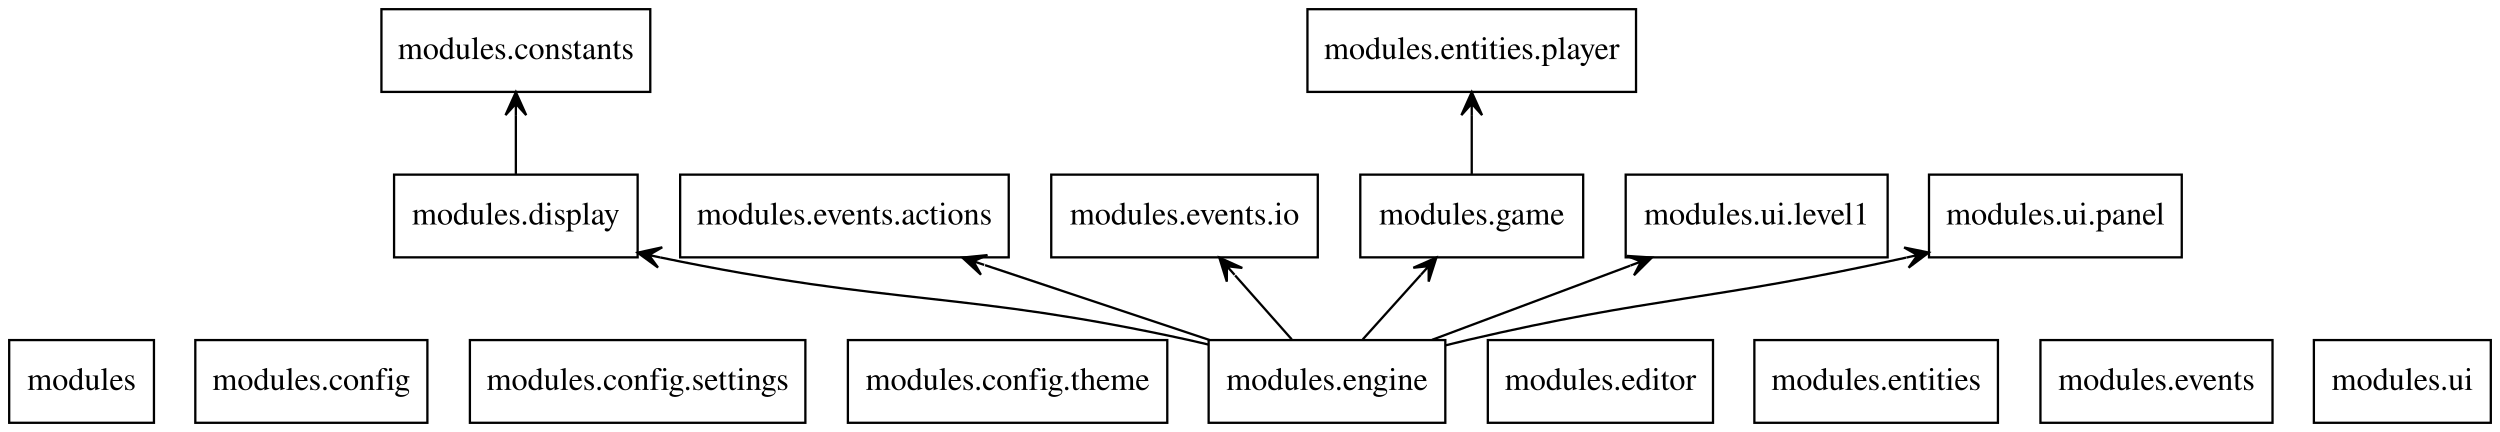
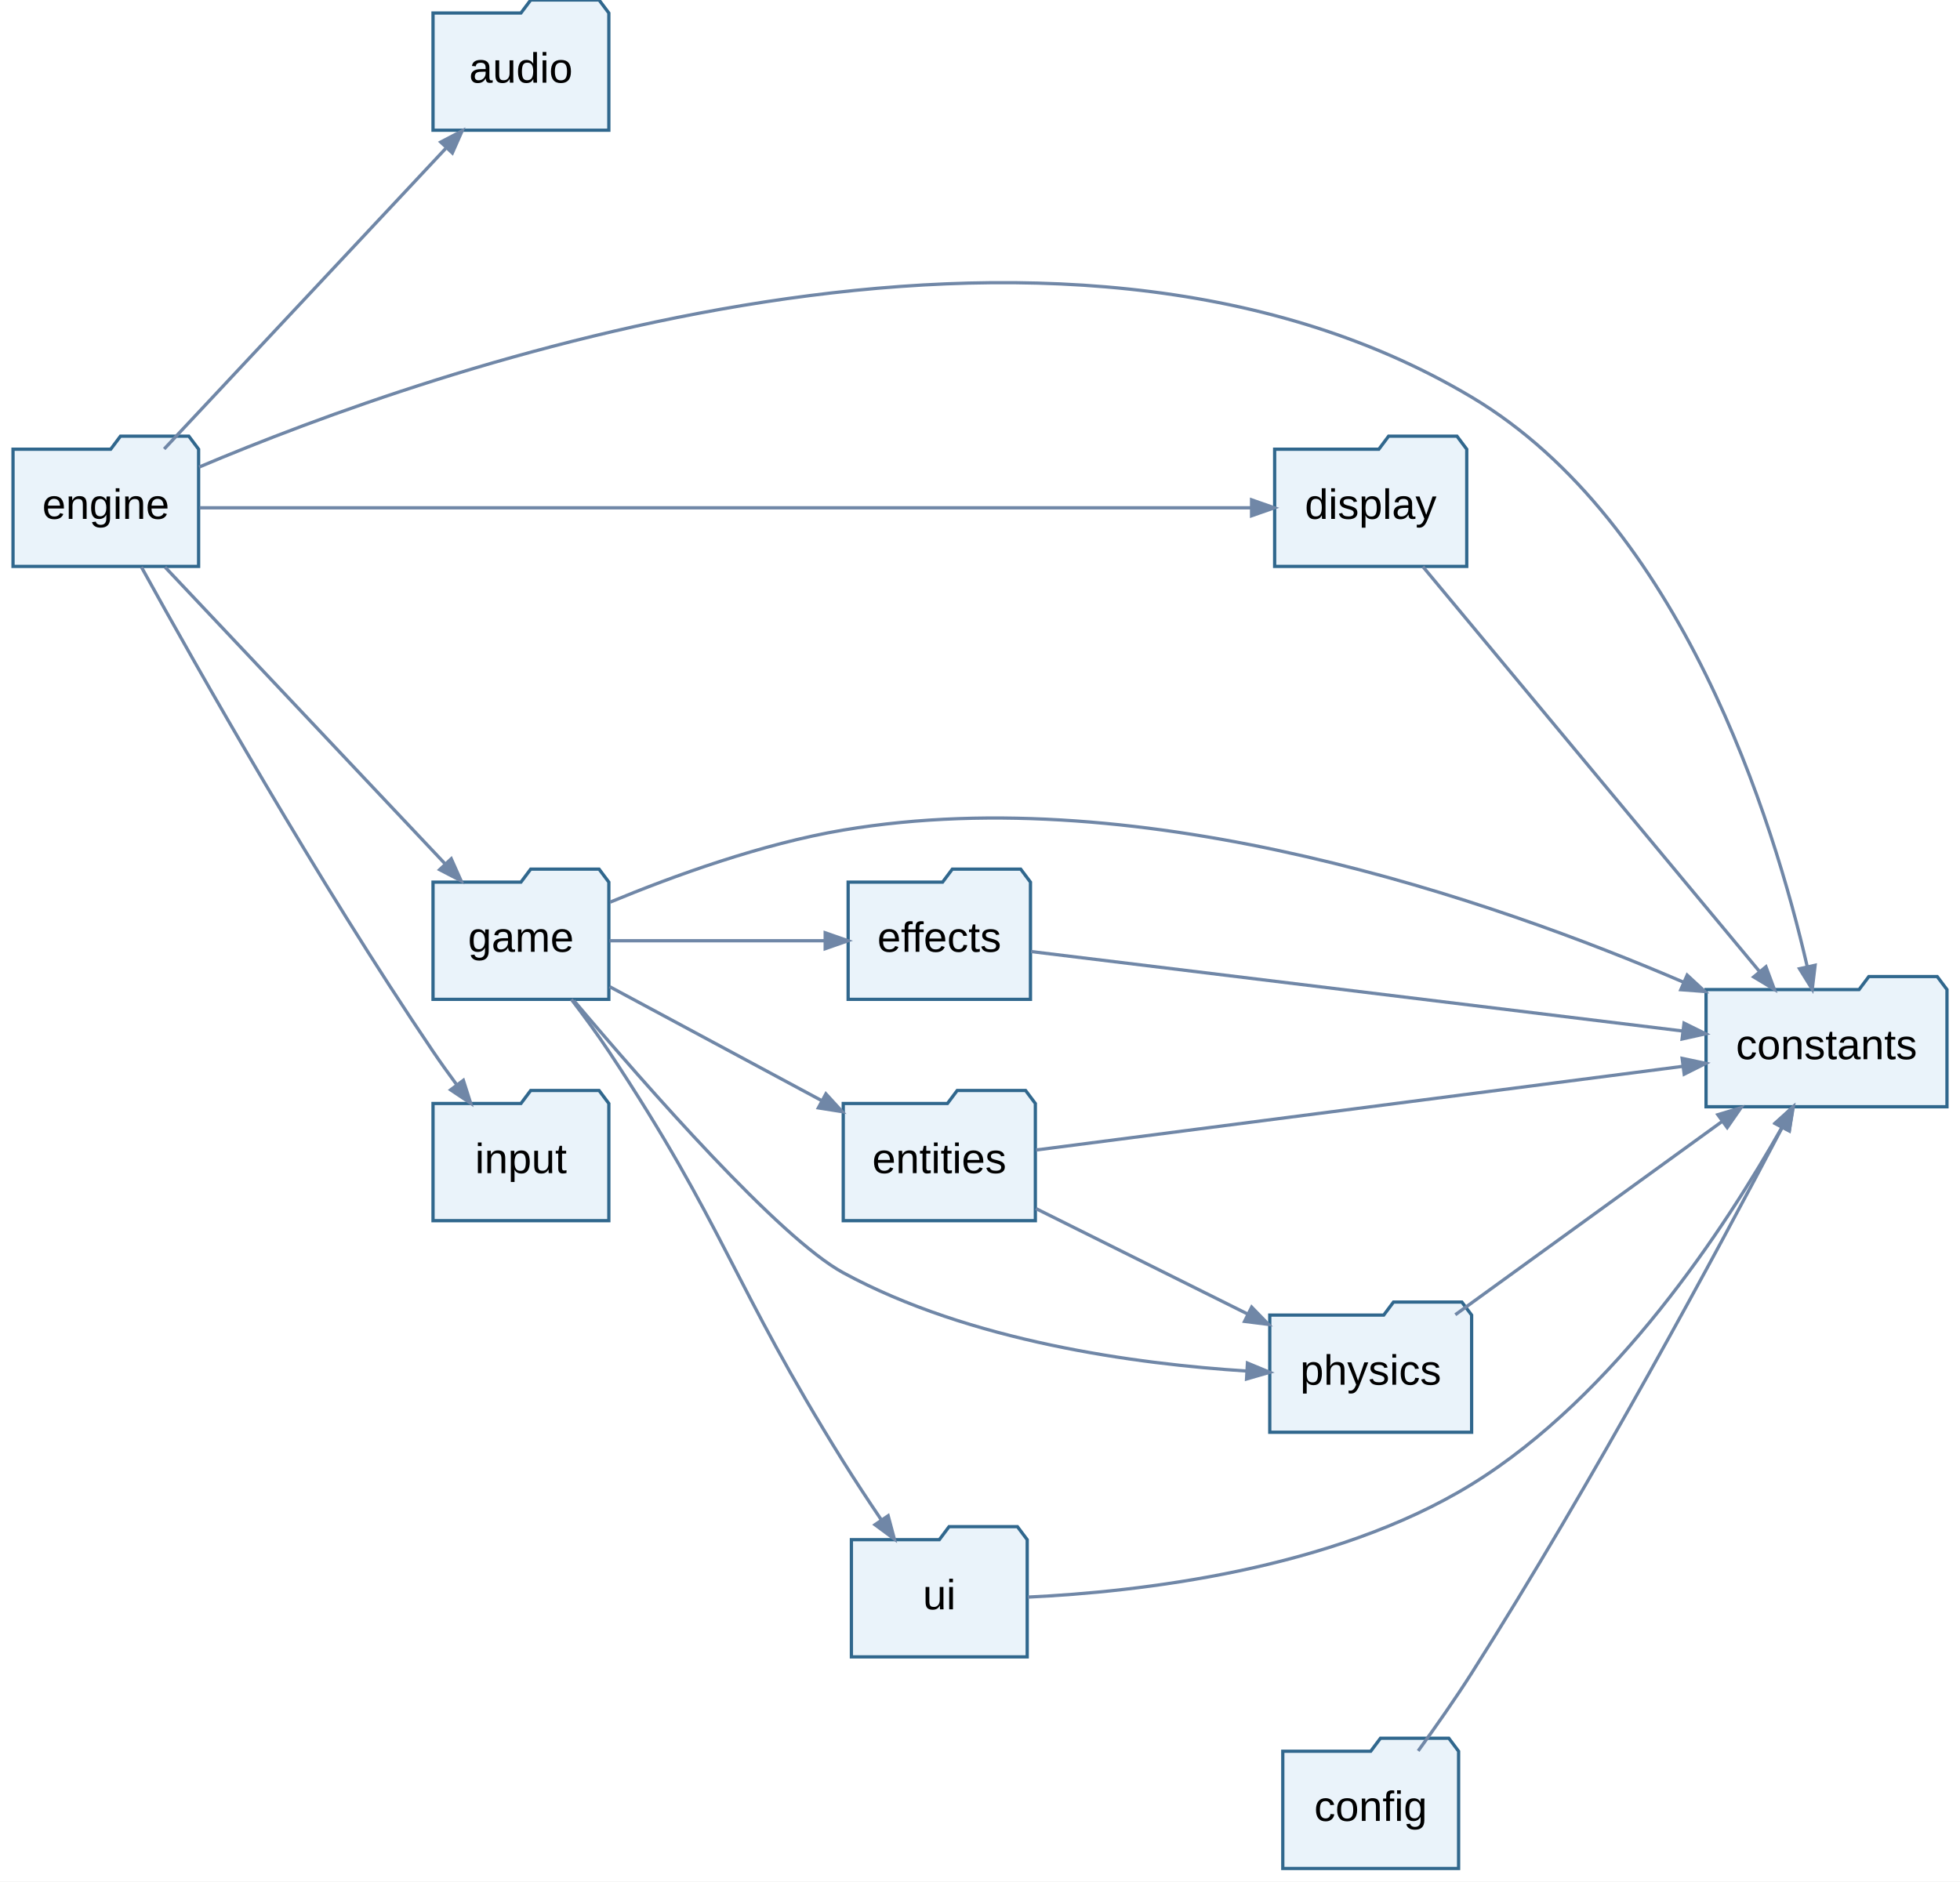
- <svg xmlns="http://www.w3.org/2000/svg" width="1088pt" height="188pt" viewBox="0.00 0.00 1088.00 188.00">
-   <g id="graph0" class="graph" transform="scale(1 1) rotate(0) translate(4 184)">
-     <polygon fill="white" stroke="transparent" points="-4,4 -4,-184 1084,-184 1084,4 -4,4" />
+ <svg xmlns="http://www.w3.org/2000/svg" width="602pt" height="578pt" viewBox="0.00 0.00 602.00 578.00">
+   <g id="graph0" class="graph" transform="scale(1 1) rotate(0) translate(4 574)">
+     <polygon fill="white" stroke="transparent" points="-4,4 -4,-574 598,-574 598,4 -4,4" />
    <g id="node1" class="node">
-       <polygon fill="none" stroke="black" points="63,-36 0,-36 0,0 63,0 63,-36" />
-       <text text-anchor="middle" x="31.5" y="-14.3" font-family="Times,serif" font-size="14.00">modules</text>
+       <polygon fill="#eaf3fa" stroke="#30678d" points="183,-570 180,-574 159,-574 156,-570 129,-570 129,-534 183,-534 183,-570" />
+       <text text-anchor="middle" x="156" y="-548.6" font-family="Arial" font-size="13.00">audio</text>
    </g>
    <g id="node2" class="node">
-       <polygon fill="none" stroke="black" points="182,-36 81,-36 81,0 182,0 182,-36" />
-       <text text-anchor="middle" x="131.5" y="-14.3" font-family="Times,serif" font-size="14.00">modules.config</text>
+       <polygon fill="#eaf3fa" stroke="#30678d" points="444,-36 441,-40 420,-40 417,-36 390,-36 390,0 444,0 444,-36" />
+       <text text-anchor="middle" x="417" y="-14.6" font-family="Arial" font-size="13.00">config</text>
    </g>
    <g id="node3" class="node">
-       <polygon fill="none" stroke="black" points="346.5,-36 200.5,-36 200.5,0 346.5,0 346.5,-36" />
-       <text text-anchor="middle" x="273.5" y="-14.3" font-family="Times,serif" font-size="14.00">modules.config.settings</text>
+       <polygon fill="#eaf3fa" stroke="#30678d" points="594,-270 591,-274 570,-274 567,-270 520,-270 520,-234 594,-234 594,-270" />
+       <text text-anchor="middle" x="557" y="-248.6" font-family="Arial" font-size="13.00">constants</text>
+     </g>
+     <g id="edge1" class="edge">
+       <path fill="none" stroke="#7087a7" d="M431.58,-36.11C436.88,-43.41 442.9,-51.98 448,-60 485.19,-118.49 523.84,-190.38 543.26,-227.39" />
+       <polygon fill="#7087a7" stroke="#7087a7" points="541.24,-228.82 546.65,-233.89 545.58,-226.55 541.24,-228.82" />
    </g>
    <g id="node4" class="node">
-       <polygon fill="none" stroke="black" points="504,-36 365,-36 365,0 504,0 504,-36" />
-       <text text-anchor="middle" x="434.5" y="-14.3" font-family="Times,serif" font-size="14.00">modules.config.theme</text>
+       <polygon fill="#eaf3fa" stroke="#30678d" points="446.5,-436 443.5,-440 422.5,-440 419.5,-436 387.5,-436 387.5,-400 446.5,-400 446.5,-436" />
+       <text text-anchor="middle" x="417" y="-414.6" font-family="Arial" font-size="13.00">display</text>
+     </g>
+     <g id="edge2" class="edge">
+       <path fill="none" stroke="#7087a7" d="M433.03,-399.92C458.12,-369.73 508.54,-309.09 536.39,-275.59" />
+       <polygon fill="#7087a7" stroke="#7087a7" points="538.4,-277.01 540.99,-270.06 534.63,-273.88 538.4,-277.01" />
    </g>
    <g id="node5" class="node">
-       <polygon fill="none" stroke="black" points="279,-180 162,-180 162,-144 279,-144 279,-180" />
-       <text text-anchor="middle" x="220.5" y="-158.3" font-family="Times,serif" font-size="14.00">modules.constants</text>
+       <polygon fill="#eaf3fa" stroke="#30678d" points="312.5,-303 309.5,-307 288.5,-307 285.5,-303 256.5,-303 256.5,-267 312.5,-267 312.5,-303" />
+       <text text-anchor="middle" x="284.5" y="-281.6" font-family="Arial" font-size="13.00">effects</text>
+     </g>
+     <g id="edge3" class="edge">
+       <path fill="none" stroke="#7087a7" d="M312.68,-281.68C359.7,-275.95 456.6,-264.13 512.9,-257.26" />
+       <polygon fill="#7087a7" stroke="#7087a7" points="513.24,-259.69 519.89,-256.41 512.64,-254.82 513.24,-259.69" />
    </g>
    <g id="node6" class="node">
-       <polygon fill="none" stroke="black" points="273.5,-108 167.5,-108 167.5,-72 273.5,-72 273.5,-108" />
-       <text text-anchor="middle" x="220.5" y="-86.3" font-family="Times,serif" font-size="14.00">modules.display</text>
+       <polygon fill="#eaf3fa" stroke="#30678d" points="57,-436 54,-440 33,-440 30,-436 0,-436 0,-400 57,-400 57,-436" />
+       <text text-anchor="middle" x="28.5" y="-414.6" font-family="Arial" font-size="13.00">engine</text>
    </g>
-     <g id="edge1" class="edge">
-       <path fill="none" stroke="black" d="M220.5,-108.3C220.5,-116.02 220.5,-125.29 220.5,-133.89" />
-       <polygon fill="black" stroke="black" points="220.5,-143.9 216,-133.9 220.5,-138.9 220.5,-133.9 220.5,-133.9 220.5,-133.9 220.5,-138.9 225,-133.9 220.5,-143.9 220.5,-143.9" />
+     <g id="edge4" class="edge">
+       <path fill="none" stroke="#7087a7" d="M46.43,-436.07C68.79,-459.95 108.22,-502.05 132.91,-528.41" />
+       <polygon fill="#7087a7" stroke="#7087a7" points="131.37,-530.35 137.94,-533.79 134.94,-527 131.37,-530.35" />
+     </g>
+     <g id="edge5" class="edge">
+       <path fill="none" stroke="#7087a7" d="M57.17,-430.52C128.04,-460.53 319.5,-528.65 448,-452 512.53,-413.51 540.81,-321.64 551.07,-277.09" />
+       <polygon fill="#7087a7" stroke="#7087a7" points="553.5,-277.47 552.62,-270.1 548.71,-276.4 553.5,-277.47" />
+     </g>
+     <g id="edge6" class="edge">
+       <path fill="none" stroke="#7087a7" d="M57.3,-418C126.04,-418 304,-418 380.35,-418" />
+       <polygon fill="#7087a7" stroke="#7087a7" points="380.41,-420.45 387.41,-418 380.41,-415.55 380.41,-420.45" />
+     </g>
+     <g id="node8" class="node">
+       <polygon fill="#eaf3fa" stroke="#30678d" points="183,-303 180,-307 159,-307 156,-303 129,-303 129,-267 183,-267 183,-303" />
+       <text text-anchor="middle" x="156" y="-281.6" font-family="Arial" font-size="13.00">game</text>
+     </g>
+     <g id="edge7" class="edge">
+       <path fill="none" stroke="#7087a7" d="M46.69,-399.79C69,-376.14 107.98,-334.82 132.6,-308.74" />
+       <polygon fill="#7087a7" stroke="#7087a7" points="134.6,-310.19 137.62,-303.42 131.03,-306.83 134.6,-310.19" />
+     </g>
+     <g id="node9" class="node">
+       <polygon fill="#eaf3fa" stroke="#30678d" points="183,-235 180,-239 159,-239 156,-235 129,-235 129,-199 183,-199 183,-235" />
+       <text text-anchor="middle" x="156" y="-213.6" font-family="Arial" font-size="13.00">input</text>
+     </g>
+     <g id="edge8" class="edge">
+       <path fill="none" stroke="#7087a7" d="M39.44,-399.78C56.64,-368.63 93.53,-303.4 129,-251 131.24,-247.69 133.68,-244.28 136.15,-240.94" />
+       <polygon fill="#7087a7" stroke="#7087a7" points="138.32,-242.13 140.57,-235.07 134.4,-239.19 138.32,-242.13" />
    </g>
    <g id="node7" class="node">
-       <polygon fill="none" stroke="black" points="741.5,-36 643.5,-36 643.5,0 741.5,0 741.5,-36" />
-       <text text-anchor="middle" x="692.5" y="-14.3" font-family="Times,serif" font-size="14.00">modules.editor</text>
+       <polygon fill="#eaf3fa" stroke="#30678d" points="314,-235 311,-239 290,-239 287,-235 255,-235 255,-199 314,-199 314,-235" />
+       <text text-anchor="middle" x="284.5" y="-213.6" font-family="Arial" font-size="13.00">entities</text>
    </g>
-     <g id="node8" class="node">
-       <polygon fill="none" stroke="black" points="625,-36 522,-36 522,0 625,0 625,-36" />
-       <text text-anchor="middle" x="573.5" y="-14.3" font-family="Times,serif" font-size="14.00">modules.engine</text>
-     </g>
-     <g id="edge2" class="edge">
-       <path fill="none" stroke="black" d="M521.89,-34.05C519.06,-34.74 516.25,-35.4 513.5,-36 415.07,-57.53 385.86,-50.68 283.32,-71.97" />
-       <polygon fill="black" stroke="black" points="273.5,-74.04 282.36,-67.57 278.39,-73.01 283.29,-71.97 283.29,-71.97 283.29,-71.97 278.39,-73.01 284.22,-76.38 273.5,-74.04 273.5,-74.04" />
-     </g>
-     <g id="node12" class="node">
-       <polygon fill="none" stroke="black" points="435,-108 292,-108 292,-72 435,-72 435,-108" />
-       <text text-anchor="middle" x="363.5" y="-86.3" font-family="Times,serif" font-size="14.00">modules.events.actions</text>
-     </g>
-     <g id="edge3" class="edge">
-       <path fill="none" stroke="black" d="M522.4,-36.03C492.93,-45.86 455.69,-58.27 424.67,-68.61" />
-       <polygon fill="black" stroke="black" points="414.83,-71.89 422.9,-64.46 419.58,-70.31 424.32,-68.73 424.32,-68.73 424.32,-68.73 419.58,-70.31 425.74,-73 414.83,-71.89 414.83,-71.89" />
-     </g>
-     <g id="node13" class="node">
-       <polygon fill="none" stroke="black" points="569.5,-108 453.5,-108 453.5,-72 569.5,-72 569.5,-108" />
-       <text text-anchor="middle" x="511.5" y="-86.3" font-family="Times,serif" font-size="14.00">modules.events.io</text>
-     </g>
-     <g id="edge4" class="edge">
-       <path fill="none" stroke="black" d="M558.17,-36.3C550.74,-44.7 541.68,-54.93 533.52,-64.14" />
-       <polygon fill="black" stroke="black" points="526.65,-71.9 529.91,-61.43 529.96,-68.15 533.28,-64.41 533.28,-64.41 533.28,-64.41 529.96,-68.15 536.65,-67.39 526.65,-71.9 526.65,-71.9" />
-     </g>
-     <g id="node14" class="node">
-       <polygon fill="none" stroke="black" points="685,-108 588,-108 588,-72 685,-72 685,-108" />
-       <text text-anchor="middle" x="636.5" y="-86.3" font-family="Times,serif" font-size="14.00">modules.game</text>
-     </g>
-     <g id="edge5" class="edge">
-       <path fill="none" stroke="black" d="M589.07,-36.3C596.7,-44.78 606.02,-55.14 614.38,-64.42" />
-       <polygon fill="black" stroke="black" points="621.11,-71.9 611.07,-67.47 617.76,-68.18 614.42,-64.46 614.42,-64.46 614.42,-64.46 617.76,-68.18 617.76,-61.45 621.11,-71.9 621.11,-71.9" />
-     </g>
-     <g id="node16" class="node">
-       <polygon fill="none" stroke="black" points="817.5,-108 703.5,-108 703.5,-72 817.5,-72 817.5,-108" />
-       <text text-anchor="middle" x="760.5" y="-86.3" font-family="Times,serif" font-size="14.00">modules.ui.level1</text>
-     </g>
-     <g id="edge6" class="edge">
-       <path fill="none" stroke="black" d="M619.25,-36.12C645.26,-45.86 678.03,-58.13 705.45,-68.39" />
-       <polygon fill="black" stroke="black" points="714.9,-71.93 703.96,-72.64 710.22,-70.18 705.54,-68.43 705.54,-68.43 705.54,-68.43 710.22,-70.18 707.12,-64.21 714.9,-71.93 714.9,-71.93" />
-     </g>
-     <g id="node17" class="node">
-       <polygon fill="none" stroke="black" points="945.5,-108 835.5,-108 835.5,-72 945.5,-72 945.5,-108" />
-       <text text-anchor="middle" x="890.5" y="-86.3" font-family="Times,serif" font-size="14.00">modules.ui.panel</text>
-     </g>
-     <g id="edge7" class="edge">
-       <path fill="none" stroke="black" d="M625,-33.69C628.21,-34.5 631.39,-35.28 634.5,-36 716.01,-54.96 740.09,-53.02 825.53,-71.88" />
-       <polygon fill="black" stroke="black" points="835.41,-74.09 824.66,-76.29 830.53,-73 825.65,-71.9 825.65,-71.9 825.65,-71.9 830.53,-73 826.63,-67.51 835.41,-74.09 835.41,-74.09" />
-     </g>
-     <g id="node9" class="node">
-       <polygon fill="none" stroke="black" points="865.5,-36 759.5,-36 759.5,0 865.5,0 865.5,-36" />
-       <text text-anchor="middle" x="812.5" y="-14.3" font-family="Times,serif" font-size="14.00">modules.entities</text>
+     <g id="edge9" class="edge">
+       <path fill="none" stroke="#7087a7" d="M314.19,-220.71C361.69,-226.86 456.93,-239.18 512.66,-246.39" />
+       <polygon fill="#7087a7" stroke="#7087a7" points="512.66,-248.86 519.92,-247.33 513.29,-244 512.66,-248.86" />
    </g>
    <g id="node10" class="node">
-       <polygon fill="none" stroke="black" points="708,-180 565,-180 565,-144 708,-144 708,-180" />
-       <text text-anchor="middle" x="636.5" y="-158.3" font-family="Times,serif" font-size="14.00">modules.entities.player</text>
+       <polygon fill="#eaf3fa" stroke="#30678d" points="448,-170 445,-174 424,-174 421,-170 386,-170 386,-134 448,-134 448,-170" />
+       <text text-anchor="middle" x="417" y="-148.6" font-family="Arial" font-size="13.00">physics</text>
+     </g>
+     <g id="edge10" class="edge">
+       <path fill="none" stroke="#7087a7" d="M314.14,-202.74C333.23,-193.23 358.51,-180.64 379.1,-170.38" />
+       <polygon fill="#7087a7" stroke="#7087a7" points="380.44,-172.45 385.61,-167.14 378.25,-168.06 380.44,-172.45" />
+     </g>
+     <g id="edge11" class="edge">
+       <path fill="none" stroke="#7087a7" d="M183.4,-296.86C202.77,-304.89 229.96,-314.78 255,-319 347.77,-334.64 455.01,-297.24 513.14,-272.24" />
+       <polygon fill="#7087a7" stroke="#7087a7" points="514.2,-274.45 519.64,-269.41 512.24,-269.96 514.2,-274.45" />
+     </g>
+     <g id="edge12" class="edge">
+       <path fill="none" stroke="#7087a7" d="M183.21,-285C202.37,-285 228.54,-285 249.34,-285" />
+       <polygon fill="#7087a7" stroke="#7087a7" points="249.45,-287.45 256.45,-285 249.45,-282.55 249.45,-287.45" />
+     </g>
+     <g id="edge13" class="edge">
+       <path fill="none" stroke="#7087a7" d="M183.21,-270.91C202.1,-260.76 227.79,-246.95 248.44,-235.85" />
+       <polygon fill="#7087a7" stroke="#7087a7" points="249.67,-237.97 254.68,-232.49 247.35,-233.65 249.67,-237.97" />
+     </g>
+     <g id="edge14" class="edge">
+       <path fill="none" stroke="#7087a7" d="M172.28,-266.6C194.57,-240.21 235.47,-193.61 255,-183 293.88,-161.87 344.9,-154.97 378.99,-152.81" />
+       <polygon fill="#7087a7" stroke="#7087a7" points="379.14,-155.26 385.99,-152.42 378.87,-150.37 379.14,-155.26" />
    </g>
    <g id="node11" class="node">
-       <polygon fill="none" stroke="black" points="985,-36 884,-36 884,0 985,0 985,-36" />
-       <text text-anchor="middle" x="934.5" y="-14.3" font-family="Times,serif" font-size="14.00">modules.events</text>
+       <polygon fill="#eaf3fa" stroke="#30678d" points="311.5,-101 308.5,-105 287.5,-105 284.5,-101 257.5,-101 257.5,-65 311.5,-65 311.5,-101" />
+       <text text-anchor="middle" x="284.5" y="-79.6" font-family="Arial" font-size="13.00">ui</text>
    </g>
-     <g id="edge8" class="edge">
-       <path fill="none" stroke="black" d="M636.5,-108.3C636.5,-116.02 636.5,-125.29 636.5,-133.89" />
-       <polygon fill="black" stroke="black" points="636.5,-143.9 632,-133.9 636.5,-138.9 636.5,-133.9 636.5,-133.9 636.5,-133.9 636.5,-138.9 641,-133.9 636.5,-143.9 636.5,-143.9" />
+     <g id="edge15" class="edge">
+       <path fill="none" stroke="#7087a7" d="M171.49,-266.98C175.37,-261.91 179.47,-256.32 183,-251 218.67,-197.26 220.87,-179.73 255,-125 258.63,-119.18 262.69,-113.02 266.58,-107.26" />
+       <polygon fill="#7087a7" stroke="#7087a7" points="268.79,-108.36 270.7,-101.2 264.74,-105.6 268.79,-108.36" />
    </g>
-     <g id="node15" class="node">
-       <polygon fill="none" stroke="black" points="1080,-36 1003,-36 1003,0 1080,0 1080,-36" />
-       <text text-anchor="middle" x="1041.5" y="-14.3" font-family="Times,serif" font-size="14.00">modules.ui</text>
+     <g id="edge16" class="edge">
+       <path fill="none" stroke="#7087a7" d="M442.99,-170.11C466,-186.78 500.22,-211.58 524.97,-229.51" />
+       <polygon fill="#7087a7" stroke="#7087a7" points="523.62,-231.56 530.73,-233.69 526.5,-227.6 523.62,-231.56" />
+     </g>
+     <g id="edge17" class="edge">
+       <path fill="none" stroke="#7087a7" d="M311.68,-83.36C345.54,-84.95 405.25,-91.66 448,-118 492.17,-145.22 526.11,-197.17 543.37,-227.77" />
+       <polygon fill="#7087a7" stroke="#7087a7" points="541.27,-229.03 546.8,-233.96 545.56,-226.65 541.27,-229.03" />
    </g>
  </g>
</svg>
